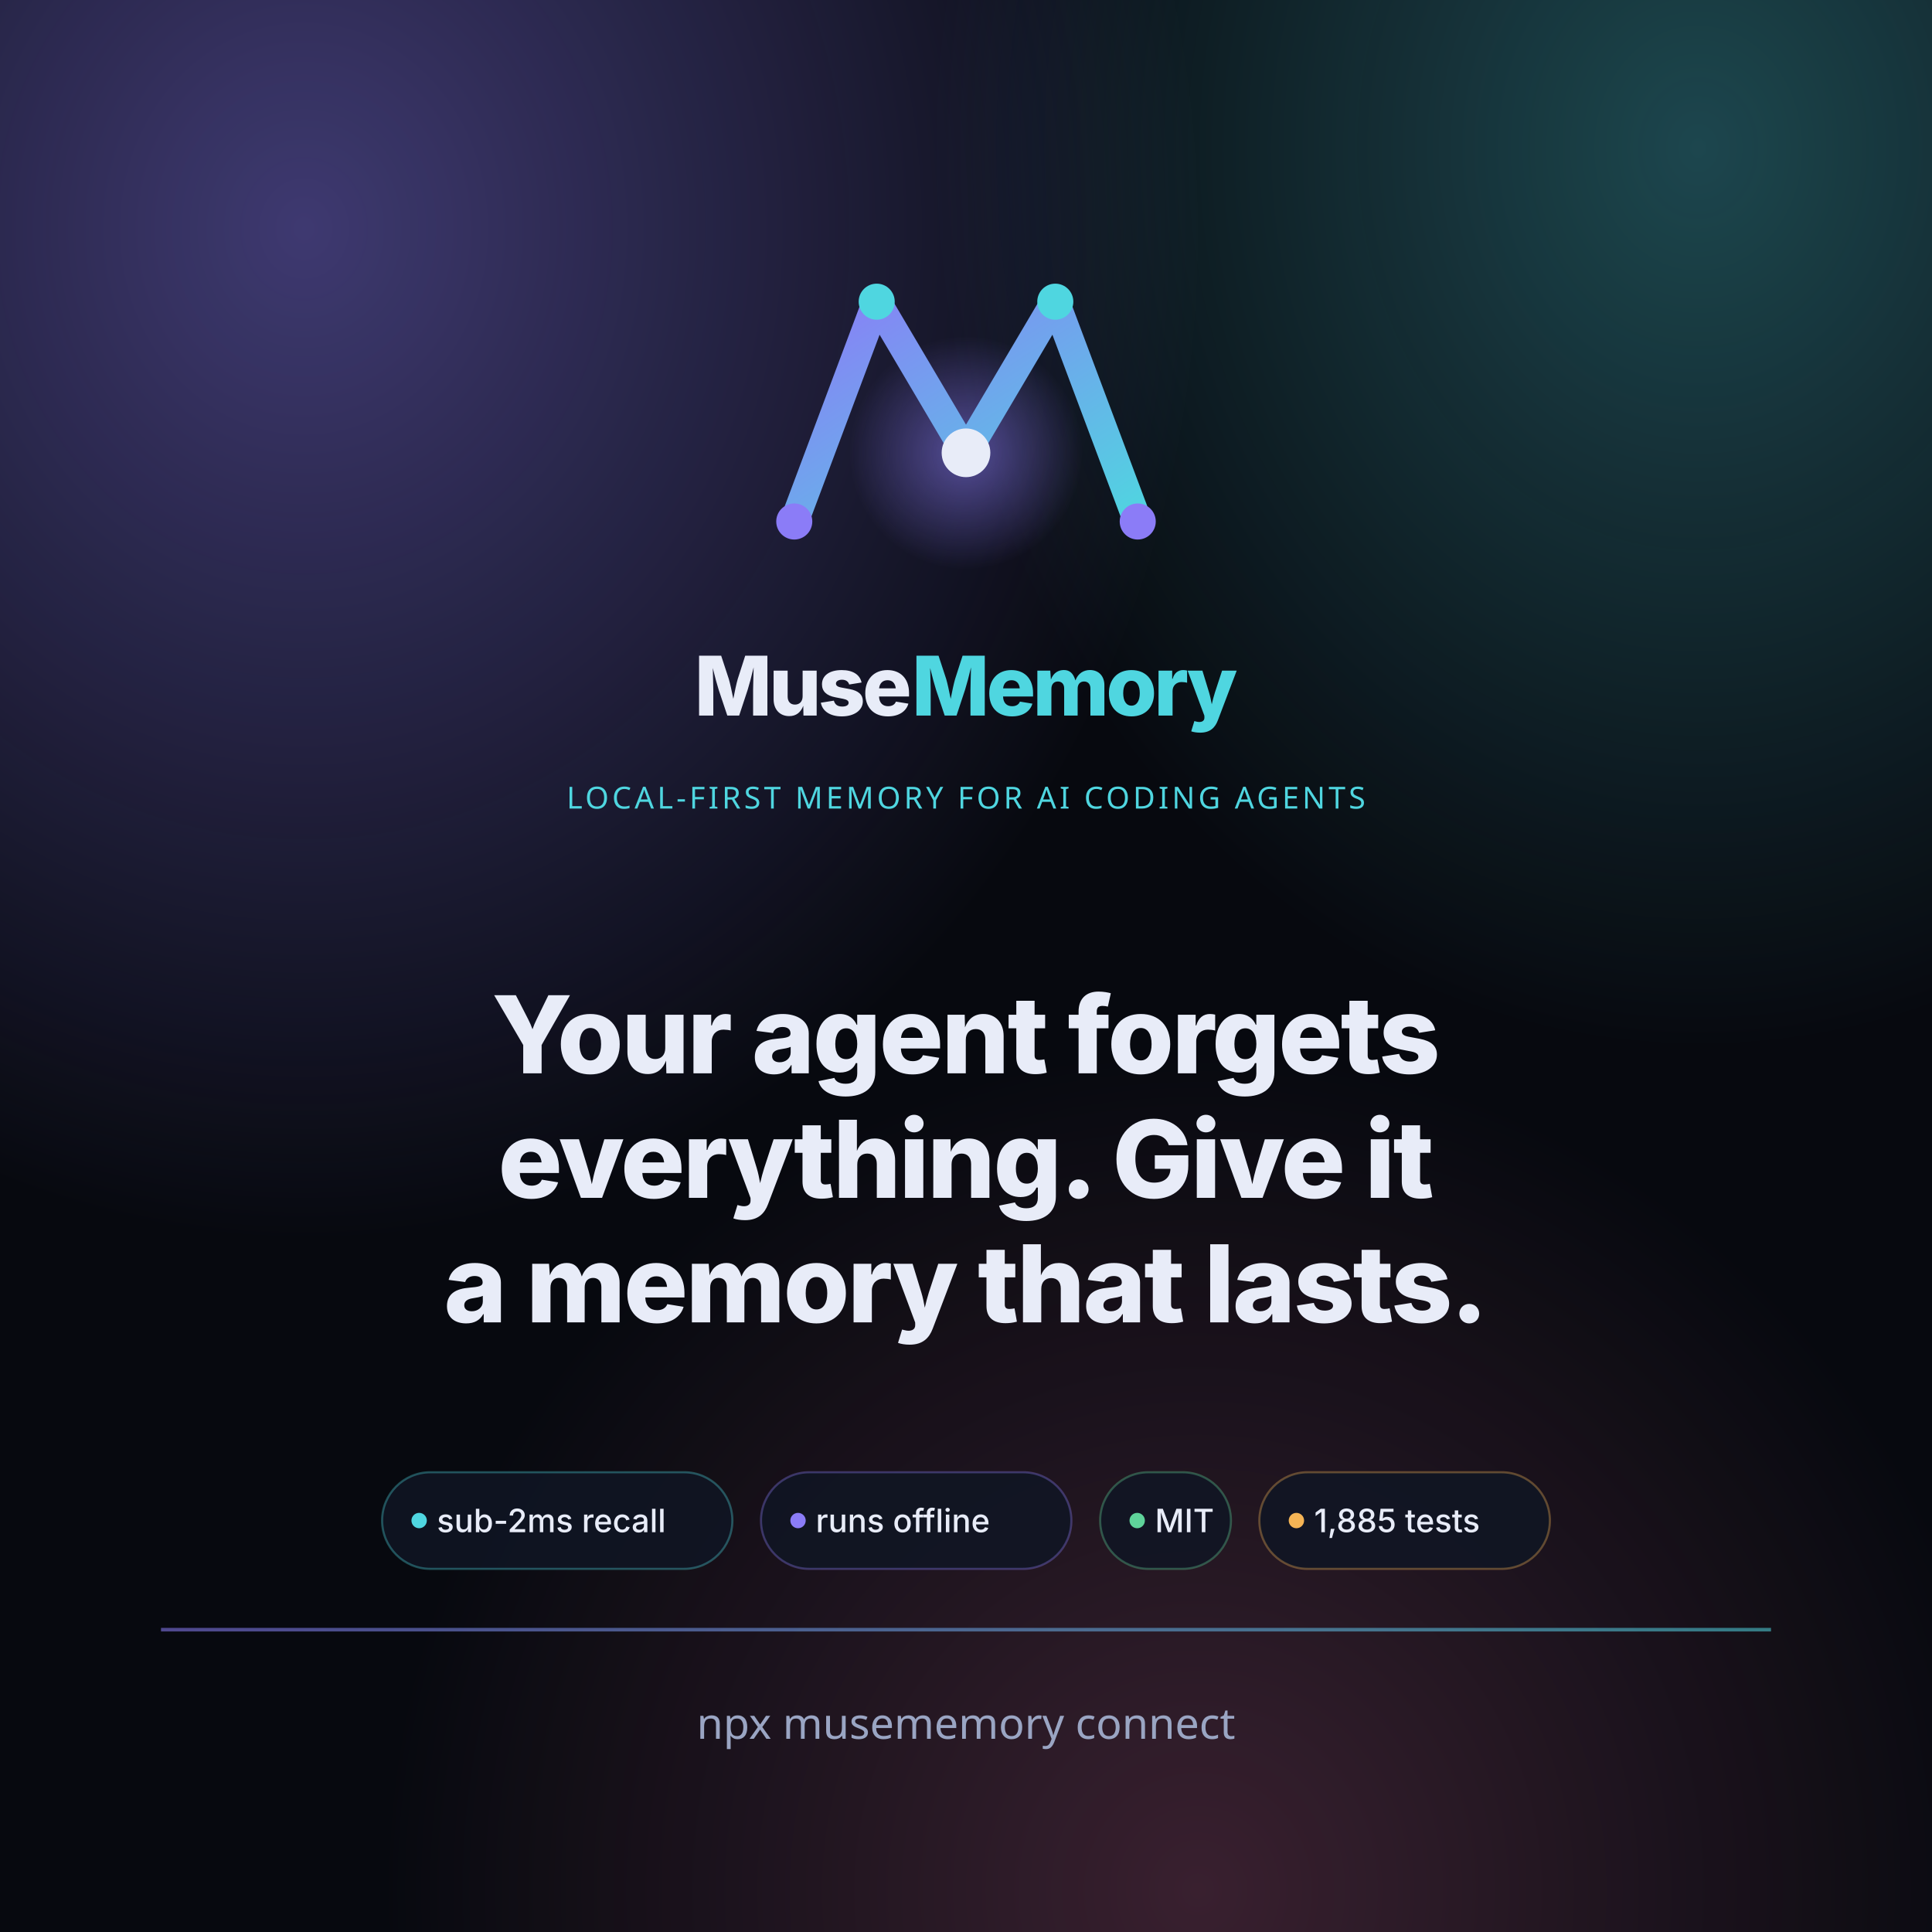
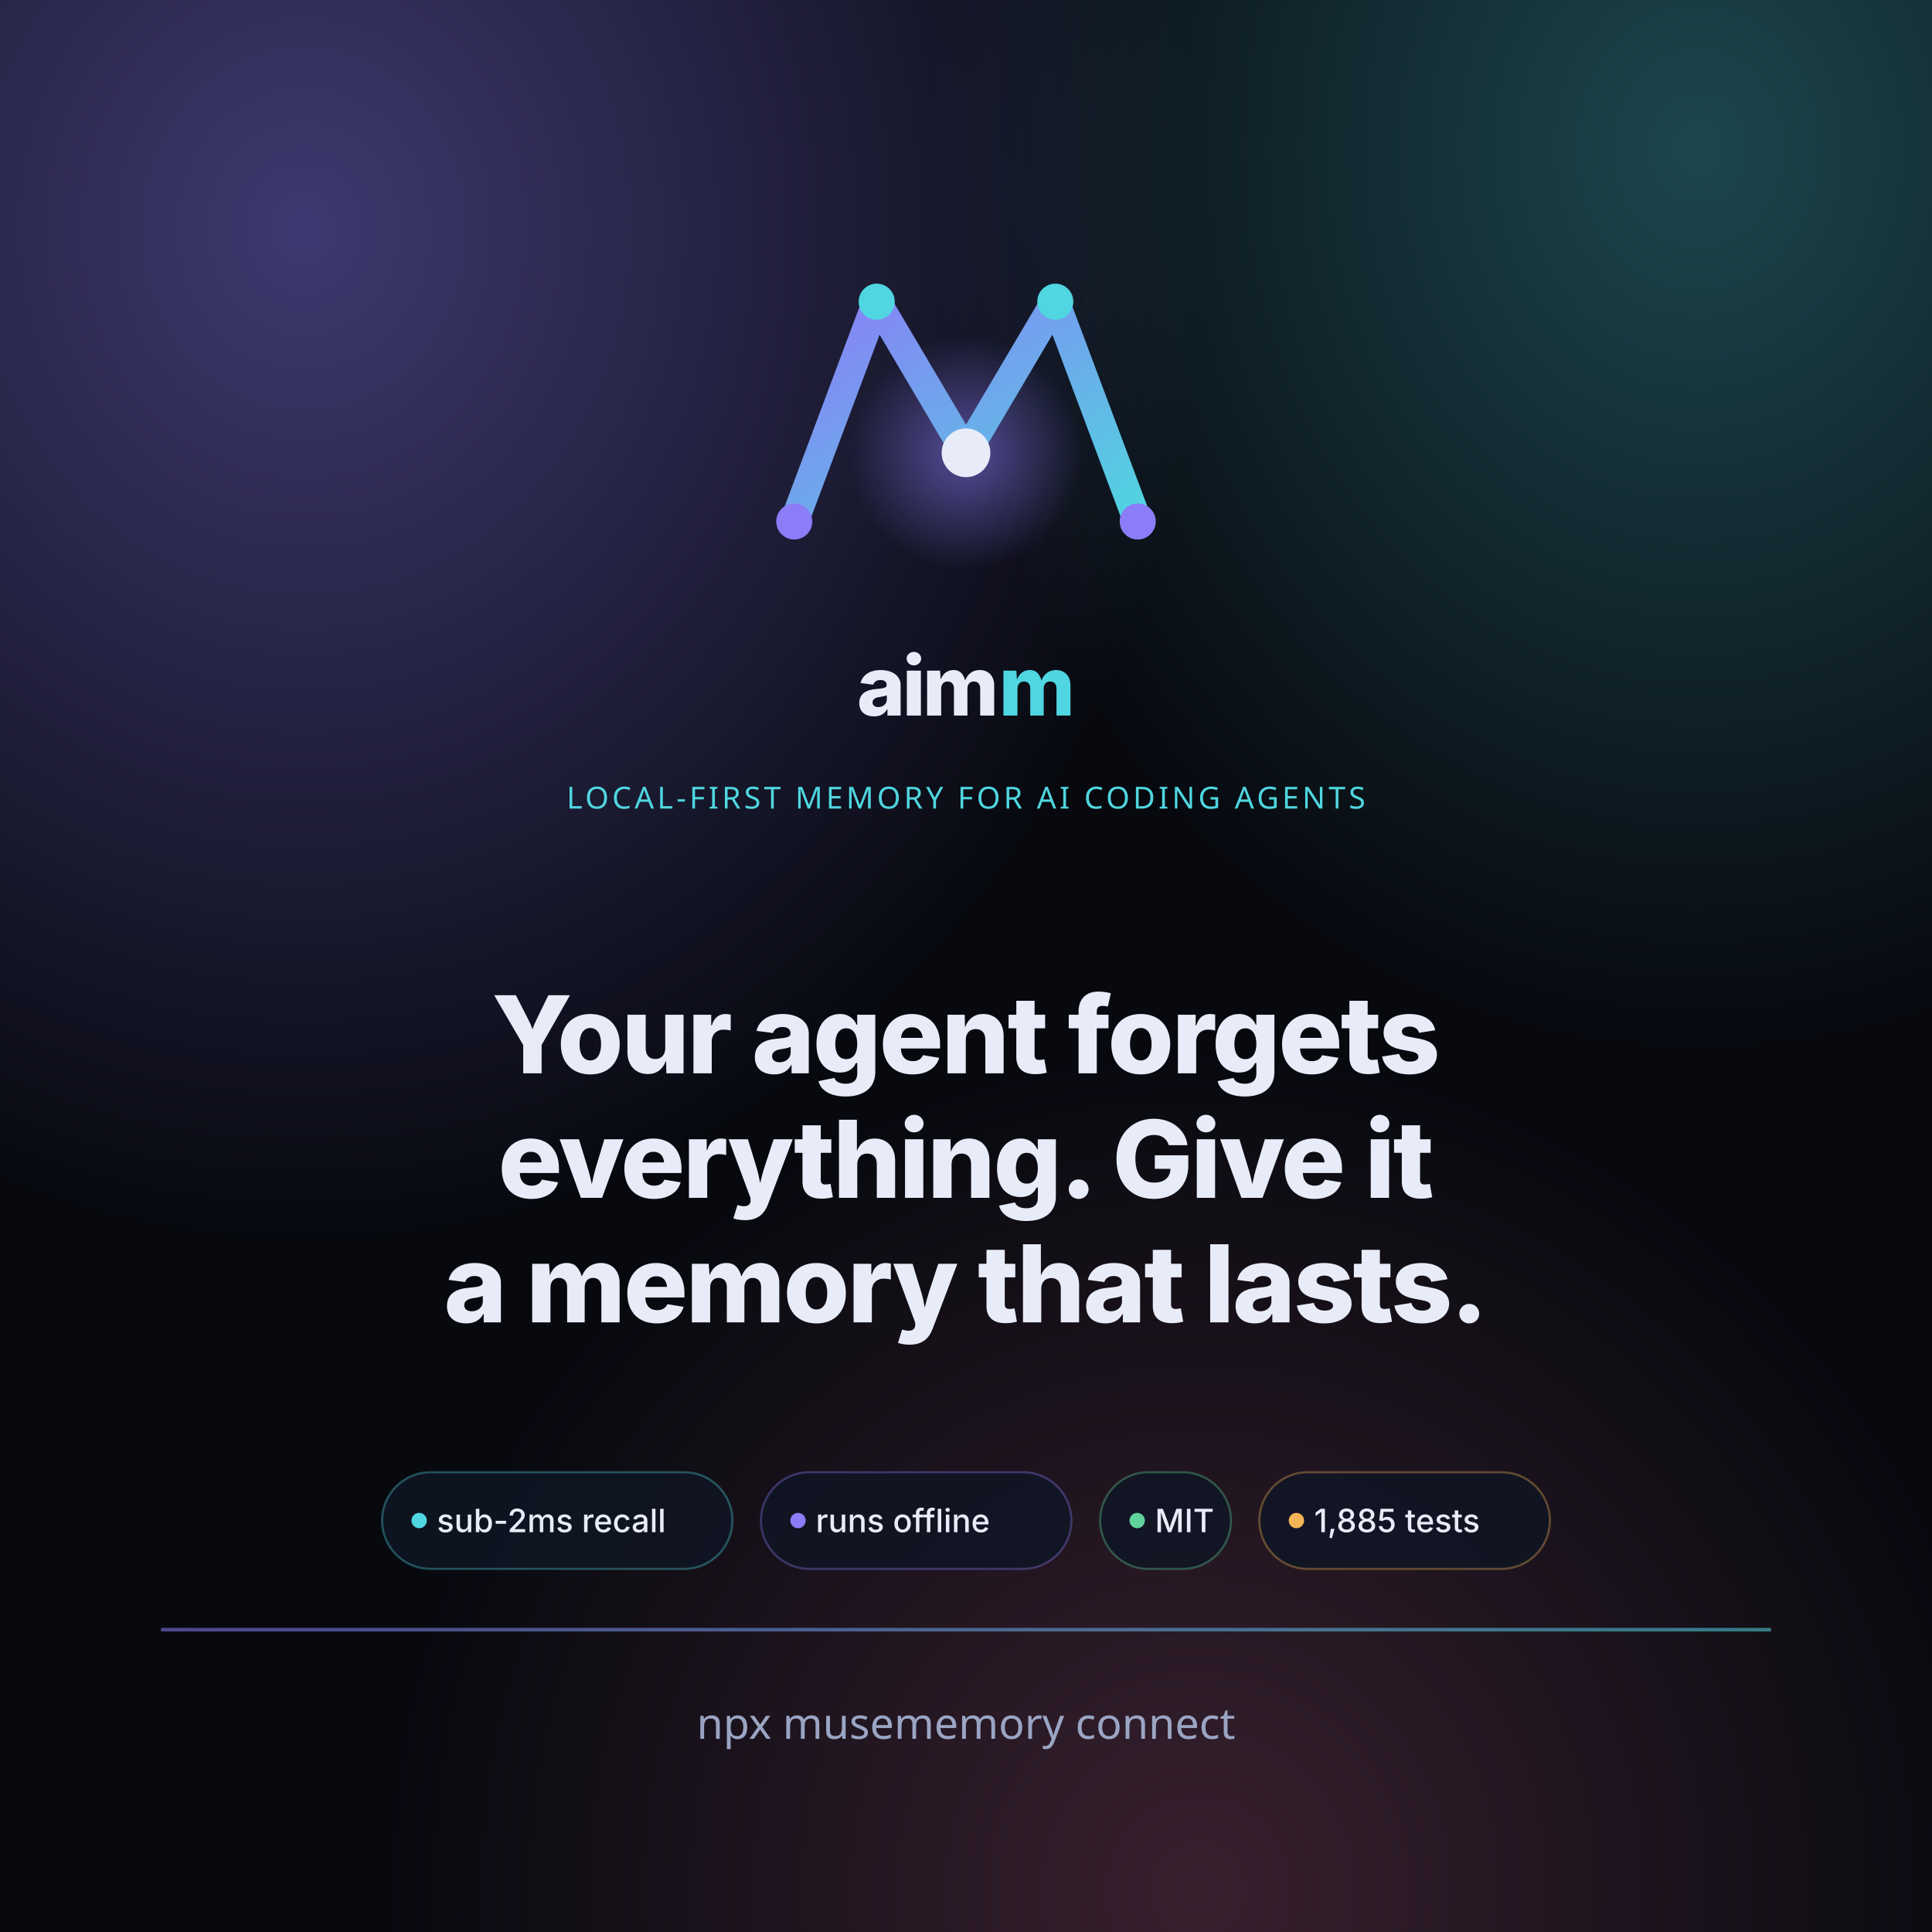
<svg xmlns="http://www.w3.org/2000/svg" width="1080" height="1080" viewBox="0 0 1080 1080">
  <defs>
    <linearGradient id="grad" x1="0" y1="0" x2="1" y2="1">
      <stop offset="0" stop-color="#8b7cf7" />
      <stop offset="1" stop-color="#4fd6e0" />
    </linearGradient>
    <linearGradient id="rule" x1="0" y1="0" x2="1" y2="0">
      <stop offset="0" stop-color="#8b7cf7" />
      <stop offset="1" stop-color="#4fd6e0" />
    </linearGradient>
    <radialGradient id="halo" cx="0.5" cy="0.5" r="0.5">
      <stop offset="0" stop-color="#8b7cf7" stop-opacity="0.55" />
      <stop offset="1" stop-color="#8b7cf7" stop-opacity="0" />
    </radialGradient>
    <radialGradient id="meshA" cx="0.5" cy="0.5" r="0.5">
      <stop offset="0" stop-color="#8b7cf7" stop-opacity="0.42" />
      <stop offset="1" stop-color="#8b7cf7" stop-opacity="0" />
    </radialGradient>
    <radialGradient id="meshB" cx="0.5" cy="0.5" r="0.5">
      <stop offset="0" stop-color="#4fd6e0" stop-opacity="0.30" />
      <stop offset="1" stop-color="#4fd6e0" stop-opacity="0" />
    </radialGradient>
    <radialGradient id="meshC" cx="0.5" cy="0.5" r="0.5">
      <stop offset="0" stop-color="#ff7db1" stop-opacity="0.20" />
      <stop offset="1" stop-color="#ff7db1" stop-opacity="0" />
    </radialGradient>
  </defs>
  <rect width="1080" height="1080" fill="#07090f" />
  <g>
    <ellipse cx="172.8" cy="129.6" rx="496.8" ry="561.6" fill="url(#meshA)" />
    <ellipse cx="950.4" cy="86.4" rx="432" ry="496.8" fill="url(#meshB)" />
    <ellipse cx="669.6" cy="1058.4" rx="453.6" ry="475.2" fill="url(#meshC)" />
  </g>
  <circle cx="540.00" cy="253.12" r="65.28" fill="url(#halo)" />
  <polyline points="444.00,291.52 490.08,168.64 540.00,253.12 589.92,168.64 636.00,291.52" fill="none" stroke="url(#grad)" stroke-width="16.00" stroke-linecap="round" stroke-linejoin="round" />
  <circle cx="444.00" cy="291.52" r="10.08" fill="#8b7cf7" />
  <circle cx="490.08" cy="168.64" r="10.08" fill="#4fd6e0" />
  <circle cx="589.92" cy="168.64" r="10.08" fill="#4fd6e0" />
  <circle cx="636.00" cy="291.52" r="10.08" fill="#8b7cf7" />
  <circle cx="540.00" cy="253.12" r="13.61" fill="#e8ecf8" />
-   <text x="540.0" y="400.0" text-anchor="middle" font-family="Inter" font-size="46.0" font-weight="800" letter-spacing="-1.7" fill="#e8ecf8">Muse<tspan fill="#4fd6e0">Memory</tspan>
+   <text x="540.0" y="400.0" text-anchor="middle" font-family="Inter" font-size="46.0" font-weight="800" letter-spacing="-1.7" fill="#e8ecf8">aim<tspan fill="#4fd6e0">m</tspan>
  </text>
  <text x="540.0" y="452.0" text-anchor="middle" font-family="IBM Plex Mono" font-size="17.0" font-weight="500" letter-spacing="1.8" fill="#4fd6e0">LOCAL-FIRST MEMORY FOR AI CODING AGENTS</text>
  <text x="540.0" y="600.0" text-anchor="middle" font-family="Inter" font-size="60.0" font-weight="800" letter-spacing="-1.2" fill="#e8ecf8">Your agent forgets</text>
  <text x="540.0" y="669.6" text-anchor="middle" font-family="Inter" font-size="60.0" font-weight="800" letter-spacing="-1.2" fill="#e8ecf8">everything. Give it</text>
  <text x="540.0" y="739.2" text-anchor="middle" font-family="Inter" font-size="60.0" font-weight="800" letter-spacing="-1.2" fill="#e8ecf8">a memory that lasts.</text>
  <g>
    <rect x="213.6" y="823.0" width="195.8" height="54.0" rx="27.0" fill="#101624" fill-opacity="0.85" stroke="#4fd6e0" stroke-opacity="0.34" stroke-width="1.2" />
    <circle cx="234.3" cy="850.0" r="4.3" fill="#4fd6e0" />
    <text x="244.2" y="856.5" font-family="Inter" font-size="18" font-weight="500" fill="#e8ecf8">sub-2ms recall</text>
  </g>
  <g>
    <rect x="425.4" y="823.0" width="173.5" height="54.0" rx="27.0" fill="#101624" fill-opacity="0.85" stroke="#8b7cf7" stroke-opacity="0.34" stroke-width="1.2" />
    <circle cx="446.1" cy="850.0" r="4.3" fill="#8b7cf7" />
    <text x="456.0" y="856.5" font-family="Inter" font-size="18" font-weight="500" fill="#e8ecf8">runs offline</text>
  </g>
  <g>
    <rect x="615.0" y="823.0" width="73.1" height="54.0" rx="27.0" fill="#101624" fill-opacity="0.85" stroke="#5fd39a" stroke-opacity="0.34" stroke-width="1.2" />
    <circle cx="635.7" cy="850.0" r="4.3" fill="#5fd39a" />
    <text x="645.6" y="856.5" font-family="Inter" font-size="18" font-weight="500" fill="#e8ecf8">MIT</text>
  </g>
  <g>
    <rect x="704.0" y="823.0" width="162.4" height="54.0" rx="27.0" fill="#101624" fill-opacity="0.85" stroke="#f5b455" stroke-opacity="0.34" stroke-width="1.2" />
    <circle cx="724.7" cy="850.0" r="4.3" fill="#f5b455" />
    <text x="734.6" y="856.5" font-family="Inter" font-size="18" font-weight="500" fill="#e8ecf8">1,885 tests</text>
  </g>
  <rect x="90" y="910" width="900" height="2" fill="url(#rule)" opacity="0.55" />
  <text x="540.0" y="972.0" text-anchor="middle" font-family="IBM Plex Mono" font-size="24.0" font-weight="500" fill="#9aa5c3">npx musememory connect</text>
</svg>
